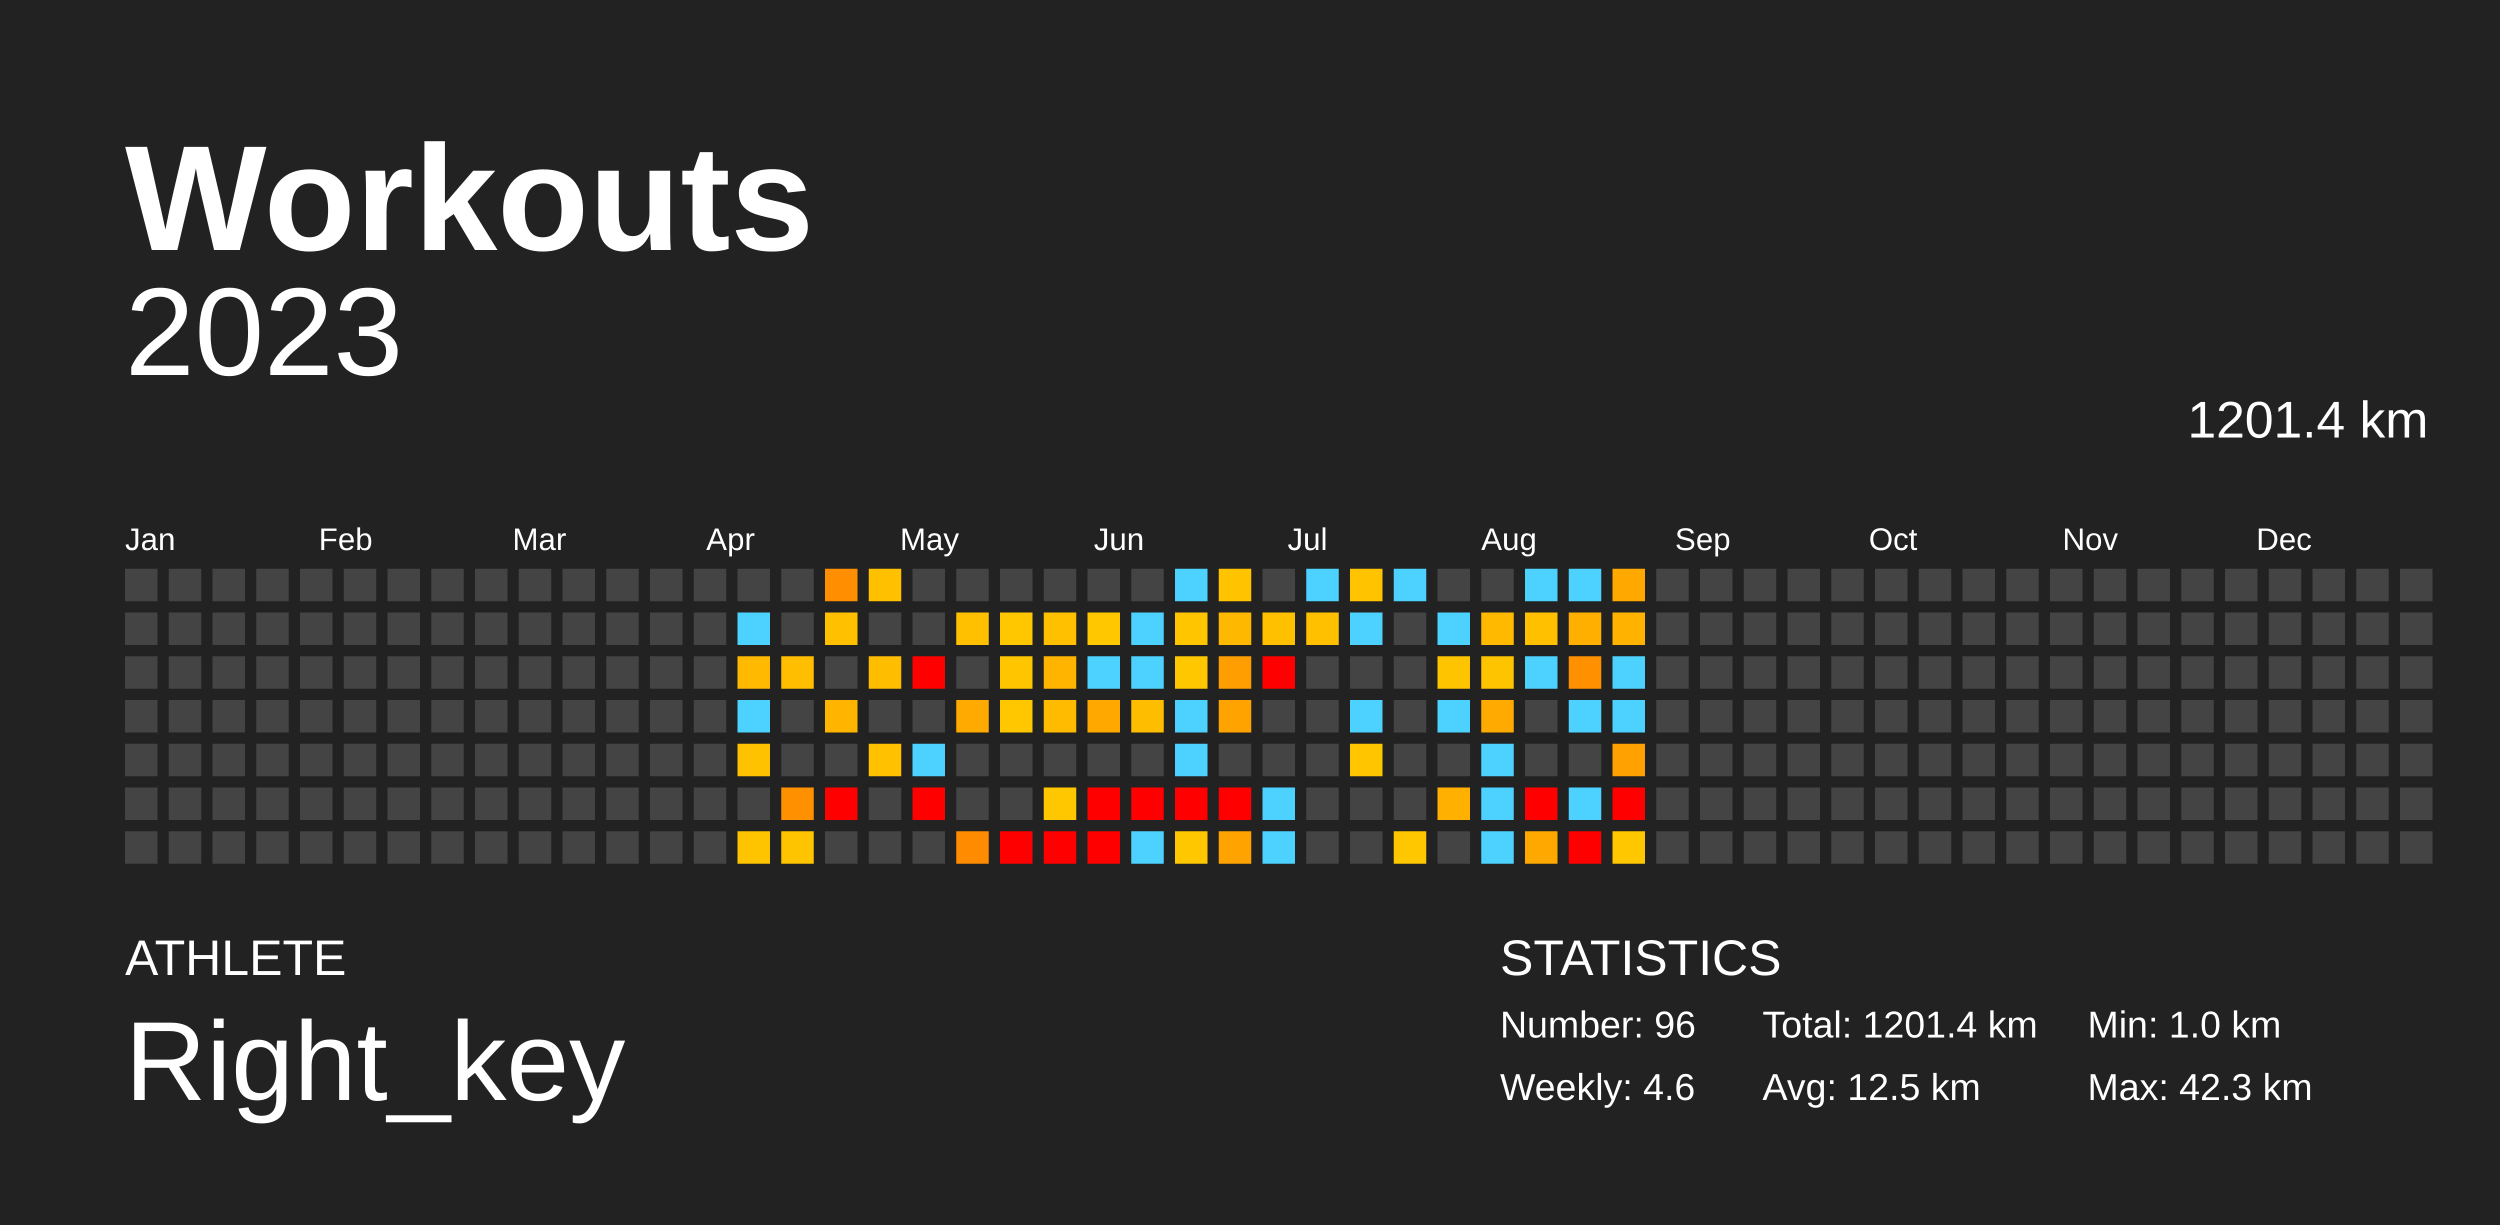
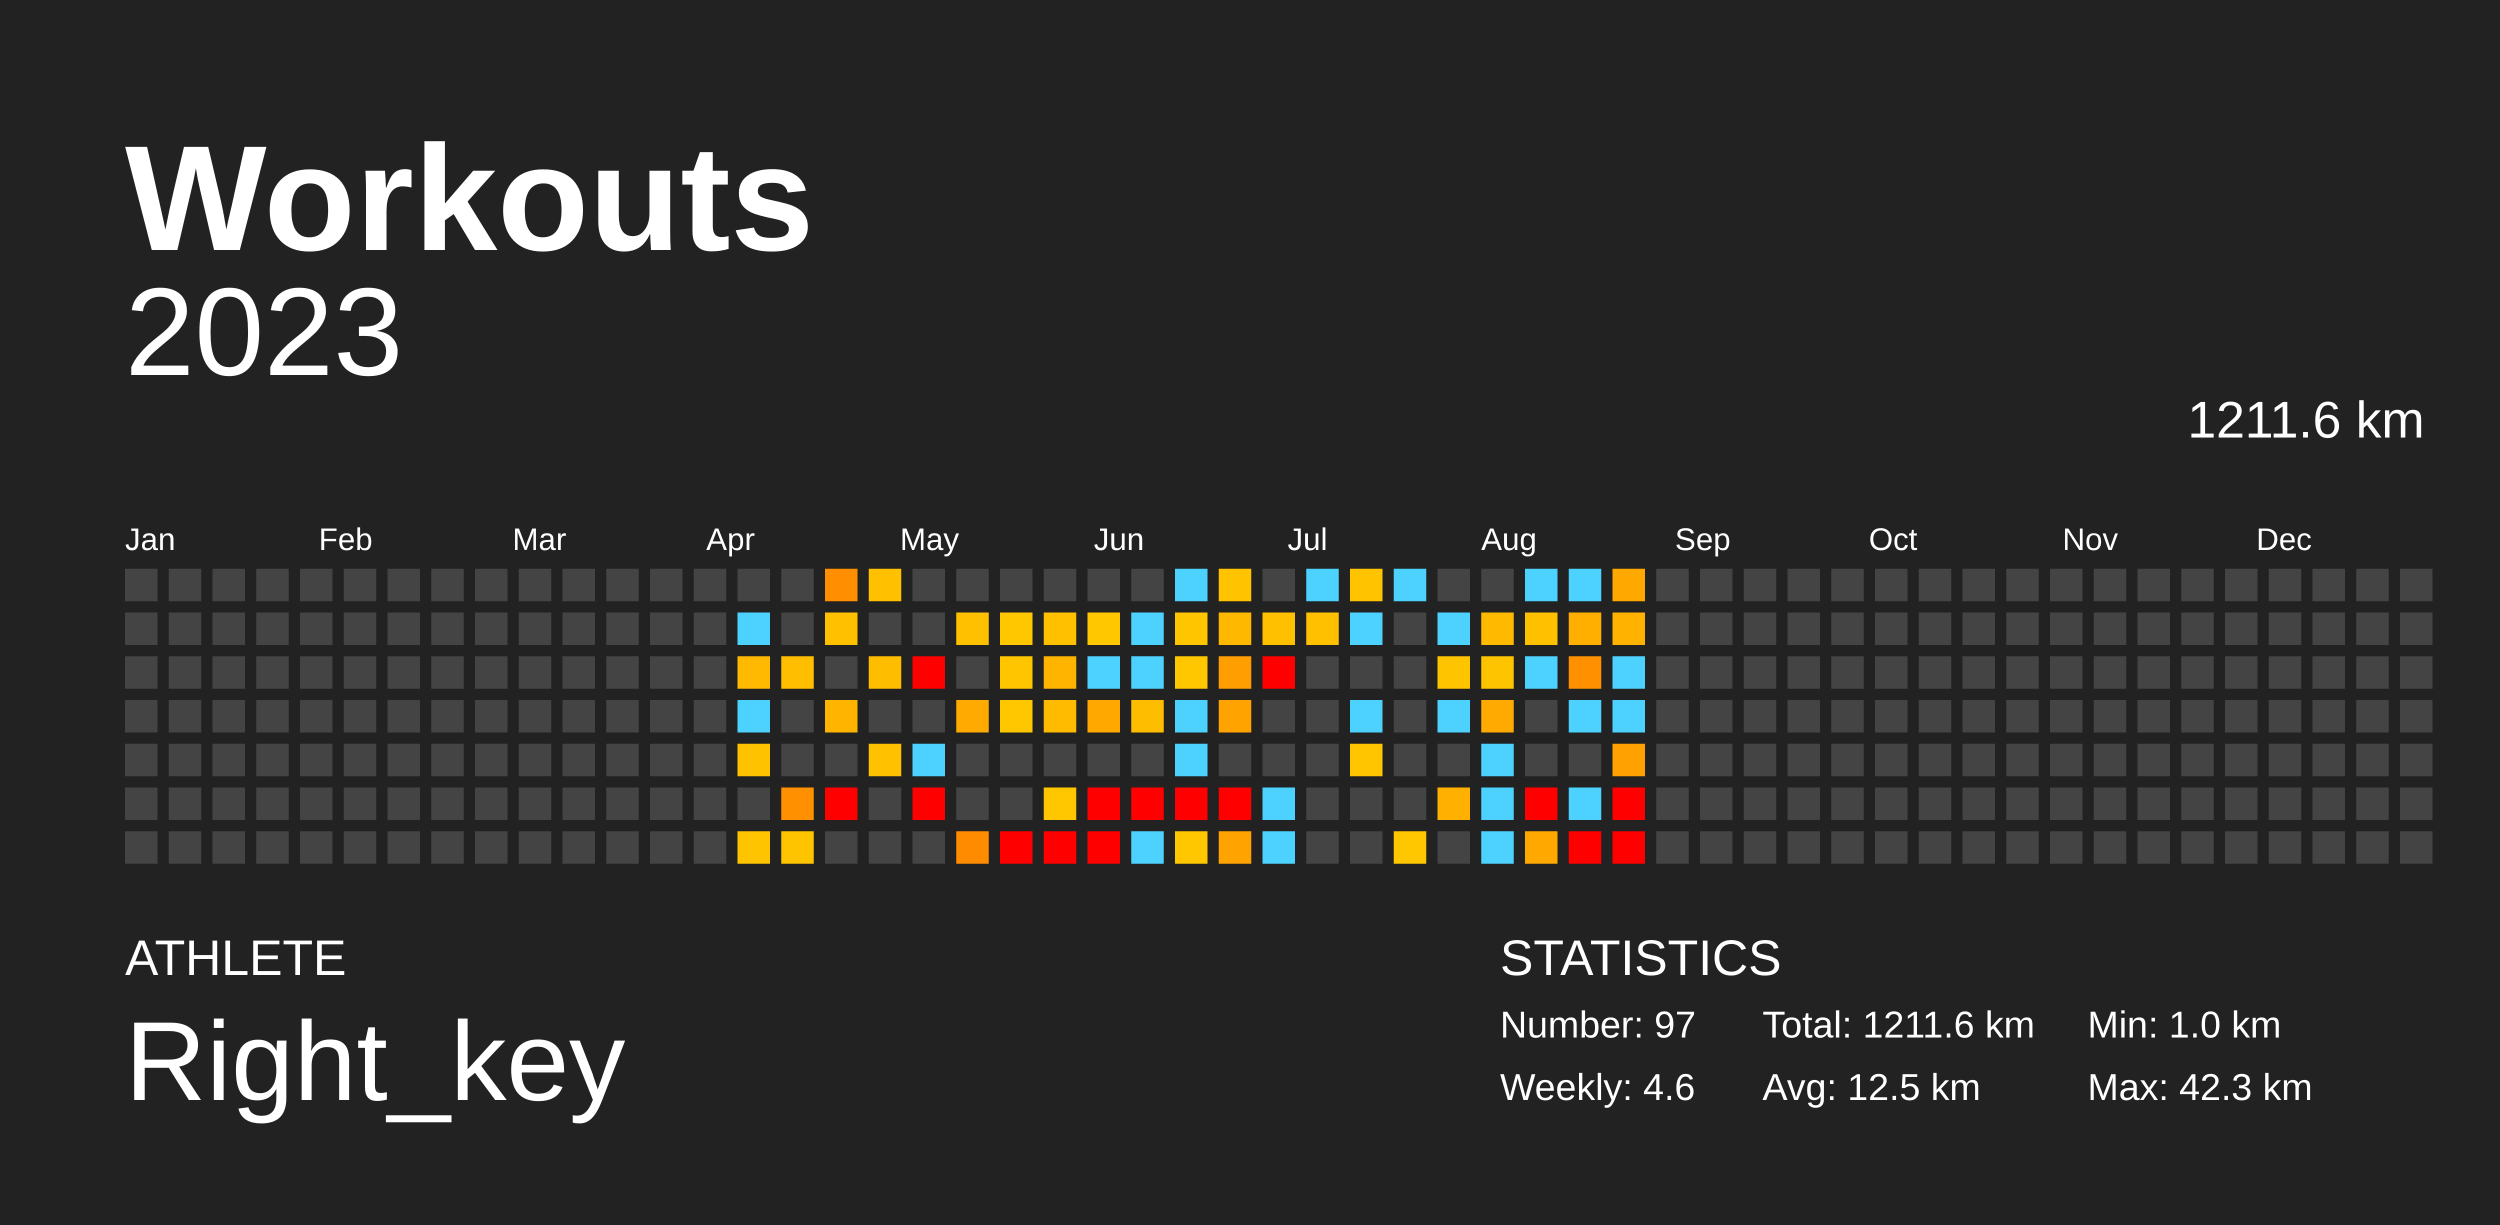
<svg xmlns="http://www.w3.org/2000/svg" baseProfile="full" height="98mm" version="1.1" viewBox="0,0,200,98" width="200mm">
  <defs />
  <rect fill="#222222" height="98" width="200" x="0" y="0" />
  <text fill="#FFFFFF" style="font-size:12px; font-family:Arial; font-weight:bold;" x="10" y="20">Workouts</text>
  <text fill="#FFFFFF" style="font-size:4px; font-family:Arial" x="10" y="78">ATHLETE</text>
  <text fill="#FFFFFF" style="font-size:9px; font-family:Arial" x="10" y="88">Right_key</text>
  <text fill="#FFFFFF" style="font-size:4px; font-family:Arial" x="120" y="78">STATISTICS</text>
-   <text fill="#FFFFFF" style="font-size:3px; font-family:Arial" x="120" y="83">Number: 96</text>
+   <text fill="#FFFFFF" style="font-size:3px; font-family:Arial" x="120" y="83">Number: 97</text>
  <text fill="#FFFFFF" style="font-size:3px; font-family:Arial" x="120" y="88">Weekly: 4.6</text>
-   <text fill="#FFFFFF" style="font-size:3px; font-family:Arial" x="141" y="83">Total: 1201.4 km</text>
+   <text fill="#FFFFFF" style="font-size:3px; font-family:Arial" x="141" y="83">Total: 1211.6 km</text>
  <text fill="#FFFFFF" style="font-size:3px; font-family:Arial" x="141" y="88">Avg: 12.5 km</text>
  <text fill="#FFFFFF" style="font-size:3px; font-family:Arial" x="167" y="83">Min: 1.0 km</text>
  <text fill="#FFFFFF" style="font-size:3px; font-family:Arial" x="167" y="88">Max: 42.3 km</text>
  <text alignment-baseline="hanging" fill="#FFFFFF" style="font-size:10.0px; font-family:Arial;" x="10" y="30">2023</text>
-   <text alignment-baseline="hanging" fill="#FFFFFF" style="font-size:4.125px; font-family:Arial;" x="175" y="35">1201.4 km</text>
+   <text alignment-baseline="hanging" fill="#FFFFFF" style="font-size:4.125px; font-family:Arial;" x="175" y="35">1211.6 km</text>
  <text fill="#FFFFFF" style="font-size:2.5px; font-family:Arial" x="10.0" y="44">Jan</text>
  <text fill="#FFFFFF" style="font-size:2.5px; font-family:Arial" x="25.5" y="44">Feb</text>
  <text fill="#FFFFFF" style="font-size:2.5px; font-family:Arial" x="41.0" y="44">Mar</text>
  <text fill="#FFFFFF" style="font-size:2.5px; font-family:Arial" x="56.5" y="44">Apr</text>
  <text fill="#FFFFFF" style="font-size:2.5px; font-family:Arial" x="72.0" y="44">May</text>
  <text fill="#FFFFFF" style="font-size:2.5px; font-family:Arial" x="87.5" y="44">Jun</text>
  <text fill="#FFFFFF" style="font-size:2.5px; font-family:Arial" x="103.0" y="44">Jul</text>
  <text fill="#FFFFFF" style="font-size:2.5px; font-family:Arial" x="118.5" y="44">Aug</text>
  <text fill="#FFFFFF" style="font-size:2.5px; font-family:Arial" x="134.0" y="44">Sep</text>
  <text fill="#FFFFFF" style="font-size:2.5px; font-family:Arial" x="149.5" y="44">Oct</text>
  <text fill="#FFFFFF" style="font-size:2.5px; font-family:Arial" x="165.0" y="44">Nov</text>
  <text fill="#FFFFFF" style="font-size:2.5px; font-family:Arial" x="180.5" y="44">Dec</text>
  <rect fill="#444444" height="2.6" width="2.6" x="10.0" y="45.5" />
  <rect fill="#444444" height="2.6" width="2.6" x="10.0" y="49.0" />
  <rect fill="#444444" height="2.6" width="2.6" x="10.0" y="52.5" />
  <rect fill="#444444" height="2.6" width="2.6" x="10.0" y="56.0" />
  <rect fill="#444444" height="2.6" width="2.6" x="10.0" y="59.5" />
  <rect fill="#444444" height="2.6" width="2.6" x="10.0" y="63.0" />
  <rect fill="#444444" height="2.6" width="2.6" x="10.0" y="66.5" />
  <rect fill="#444444" height="2.6" width="2.6" x="13.5" y="45.5" />
  <rect fill="#444444" height="2.6" width="2.6" x="13.5" y="49.0" />
  <rect fill="#444444" height="2.6" width="2.6" x="13.5" y="52.5" />
  <rect fill="#444444" height="2.6" width="2.6" x="13.5" y="56.0" />
  <rect fill="#444444" height="2.6" width="2.6" x="13.5" y="59.5" />
  <rect fill="#444444" height="2.6" width="2.6" x="13.5" y="63.0" />
  <rect fill="#444444" height="2.6" width="2.6" x="13.5" y="66.5" />
  <rect fill="#444444" height="2.6" width="2.6" x="17.0" y="45.5" />
  <rect fill="#444444" height="2.6" width="2.6" x="17.0" y="49.0" />
  <rect fill="#444444" height="2.6" width="2.6" x="17.0" y="52.5" />
  <rect fill="#444444" height="2.6" width="2.6" x="17.0" y="56.0" />
  <rect fill="#444444" height="2.6" width="2.6" x="17.0" y="59.5" />
  <rect fill="#444444" height="2.6" width="2.6" x="17.0" y="63.0" />
  <rect fill="#444444" height="2.6" width="2.6" x="17.0" y="66.5" />
  <rect fill="#444444" height="2.6" width="2.6" x="20.5" y="45.5" />
  <rect fill="#444444" height="2.6" width="2.6" x="20.5" y="49.0" />
  <rect fill="#444444" height="2.6" width="2.6" x="20.5" y="52.5" />
  <rect fill="#444444" height="2.6" width="2.6" x="20.5" y="56.0" />
  <rect fill="#444444" height="2.6" width="2.6" x="20.5" y="59.5" />
  <rect fill="#444444" height="2.6" width="2.6" x="20.5" y="63.0" />
  <rect fill="#444444" height="2.6" width="2.6" x="20.5" y="66.5" />
  <rect fill="#444444" height="2.6" width="2.6" x="24.0" y="45.5" />
  <rect fill="#444444" height="2.6" width="2.6" x="24.0" y="49.0" />
  <rect fill="#444444" height="2.6" width="2.6" x="24.0" y="52.5" />
  <rect fill="#444444" height="2.6" width="2.6" x="24.0" y="56.0" />
  <rect fill="#444444" height="2.6" width="2.6" x="24.0" y="59.5" />
  <rect fill="#444444" height="2.6" width="2.6" x="24.0" y="63.0" />
  <rect fill="#444444" height="2.6" width="2.6" x="24.0" y="66.5" />
  <rect fill="#444444" height="2.6" width="2.6" x="27.5" y="45.5" />
  <rect fill="#444444" height="2.6" width="2.6" x="27.5" y="49.0" />
  <rect fill="#444444" height="2.6" width="2.6" x="27.5" y="52.5" />
  <rect fill="#444444" height="2.6" width="2.6" x="27.5" y="56.0" />
  <rect fill="#444444" height="2.6" width="2.6" x="27.5" y="59.5" />
  <rect fill="#444444" height="2.6" width="2.6" x="27.5" y="63.0" />
  <rect fill="#444444" height="2.6" width="2.6" x="27.5" y="66.5" />
  <rect fill="#444444" height="2.6" width="2.6" x="31.0" y="45.5" />
  <rect fill="#444444" height="2.6" width="2.6" x="31.0" y="49.0" />
  <rect fill="#444444" height="2.6" width="2.6" x="31.0" y="52.5" />
  <rect fill="#444444" height="2.6" width="2.6" x="31.0" y="56.0" />
  <rect fill="#444444" height="2.6" width="2.6" x="31.0" y="59.5" />
  <rect fill="#444444" height="2.6" width="2.6" x="31.0" y="63.0" />
  <rect fill="#444444" height="2.6" width="2.6" x="31.0" y="66.5" />
  <rect fill="#444444" height="2.6" width="2.6" x="34.5" y="45.5" />
  <rect fill="#444444" height="2.6" width="2.6" x="34.5" y="49.0" />
  <rect fill="#444444" height="2.6" width="2.6" x="34.5" y="52.5" />
  <rect fill="#444444" height="2.6" width="2.6" x="34.5" y="56.0" />
  <rect fill="#444444" height="2.6" width="2.6" x="34.5" y="59.5" />
  <rect fill="#444444" height="2.6" width="2.6" x="34.5" y="63.0" />
  <rect fill="#444444" height="2.6" width="2.6" x="34.5" y="66.5" />
  <rect fill="#444444" height="2.6" width="2.6" x="38.0" y="45.5" />
  <rect fill="#444444" height="2.6" width="2.6" x="38.0" y="49.0" />
  <rect fill="#444444" height="2.6" width="2.6" x="38.0" y="52.5" />
  <rect fill="#444444" height="2.6" width="2.6" x="38.0" y="56.0" />
  <rect fill="#444444" height="2.6" width="2.6" x="38.0" y="59.5" />
  <rect fill="#444444" height="2.6" width="2.6" x="38.0" y="63.0" />
  <rect fill="#444444" height="2.6" width="2.6" x="38.0" y="66.5" />
  <rect fill="#444444" height="2.6" width="2.6" x="41.5" y="45.5" />
  <rect fill="#444444" height="2.6" width="2.6" x="41.5" y="49.0" />
  <rect fill="#444444" height="2.6" width="2.6" x="41.5" y="52.5" />
  <rect fill="#444444" height="2.6" width="2.6" x="41.5" y="56.0" />
  <rect fill="#444444" height="2.6" width="2.6" x="41.5" y="59.5" />
  <rect fill="#444444" height="2.6" width="2.6" x="41.5" y="63.0" />
  <rect fill="#444444" height="2.6" width="2.6" x="41.5" y="66.5" />
  <rect fill="#444444" height="2.6" width="2.6" x="45.0" y="45.5" />
  <rect fill="#444444" height="2.6" width="2.6" x="45.0" y="49.0" />
  <rect fill="#444444" height="2.6" width="2.6" x="45.0" y="52.5" />
  <rect fill="#444444" height="2.6" width="2.6" x="45.0" y="56.0" />
  <rect fill="#444444" height="2.6" width="2.6" x="45.0" y="59.5" />
  <rect fill="#444444" height="2.6" width="2.6" x="45.0" y="63.0" />
  <rect fill="#444444" height="2.6" width="2.6" x="45.0" y="66.5" />
  <rect fill="#444444" height="2.6" width="2.6" x="48.5" y="45.5" />
  <rect fill="#444444" height="2.6" width="2.6" x="48.5" y="49.0" />
  <rect fill="#444444" height="2.6" width="2.6" x="48.5" y="52.5" />
  <rect fill="#444444" height="2.6" width="2.6" x="48.5" y="56.0" />
  <rect fill="#444444" height="2.6" width="2.6" x="48.5" y="59.5" />
  <rect fill="#444444" height="2.6" width="2.6" x="48.5" y="63.0" />
  <rect fill="#444444" height="2.6" width="2.6" x="48.5" y="66.5" />
  <rect fill="#444444" height="2.6" width="2.6" x="52.0" y="45.5" />
  <rect fill="#444444" height="2.6" width="2.6" x="52.0" y="49.0" />
  <rect fill="#444444" height="2.6" width="2.6" x="52.0" y="52.5" />
  <rect fill="#444444" height="2.6" width="2.6" x="52.0" y="56.0" />
  <rect fill="#444444" height="2.6" width="2.6" x="52.0" y="59.5" />
  <rect fill="#444444" height="2.6" width="2.6" x="52.0" y="63.0" />
  <rect fill="#444444" height="2.6" width="2.6" x="52.0" y="66.5" />
  <rect fill="#444444" height="2.6" width="2.6" x="55.5" y="45.5" />
  <rect fill="#444444" height="2.6" width="2.6" x="55.5" y="49.0" />
  <rect fill="#444444" height="2.6" width="2.6" x="55.5" y="52.5" />
  <rect fill="#444444" height="2.6" width="2.6" x="55.5" y="56.0" />
  <rect fill="#444444" height="2.6" width="2.6" x="55.5" y="59.5" />
  <rect fill="#444444" height="2.6" width="2.6" x="55.5" y="63.0" />
  <rect fill="#444444" height="2.6" width="2.6" x="55.5" y="66.5" />
  <rect fill="#444444" height="2.6" width="2.6" x="59.0" y="45.5" />
  <rect fill="#4dd2ff" height="2.6" width="2.6" x="59.0" y="49.0" />
  <rect fill="#ffb900" height="2.6" width="2.6" x="59.0" y="52.5" />
  <rect fill="#4dd2ff" height="2.6" width="2.6" x="59.0" y="56.0" />
  <rect fill="#ffc200" height="2.6" width="2.6" x="59.0" y="59.5" />
  <rect fill="#444444" height="2.6" width="2.6" x="59.0" y="63.0" />
  <rect fill="#ffc400" height="2.6" width="2.6" x="59.0" y="66.5" />
  <rect fill="#444444" height="2.6" width="2.6" x="62.5" y="45.5" />
  <rect fill="#444444" height="2.6" width="2.6" x="62.5" y="49.0" />
  <rect fill="#ffbf00" height="2.6" width="2.6" x="62.5" y="52.5" />
  <rect fill="#444444" height="2.6" width="2.6" x="62.5" y="56.0" />
  <rect fill="#444444" height="2.6" width="2.6" x="62.5" y="59.5" />
  <rect fill="#ff9100" height="2.6" width="2.6" x="62.5" y="63.0" />
  <rect fill="#ffc400" height="2.6" width="2.6" x="62.5" y="66.5" />
  <rect fill="#ff8f00" height="2.6" width="2.6" x="66.0" y="45.5" />
  <rect fill="#ffc000" height="2.6" width="2.6" x="66.0" y="49.0" />
  <rect fill="#444444" height="2.6" width="2.6" x="66.0" y="52.5" />
  <rect fill="#ffb500" height="2.6" width="2.6" x="66.0" y="56.0" />
  <rect fill="#444444" height="2.6" width="2.6" x="66.0" y="59.5" />
  <rect fill="red" height="2.6" width="2.6" x="66.0" y="63.0" />
  <rect fill="#444444" height="2.6" width="2.6" x="66.0" y="66.5" />
  <rect fill="#ffc000" height="2.6" width="2.6" x="69.5" y="45.5" />
  <rect fill="#444444" height="2.6" width="2.6" x="69.5" y="49.0" />
  <rect fill="#ffbd00" height="2.6" width="2.6" x="69.5" y="52.5" />
  <rect fill="#444444" height="2.6" width="2.6" x="69.5" y="56.0" />
  <rect fill="#ffc100" height="2.6" width="2.6" x="69.5" y="59.5" />
  <rect fill="#444444" height="2.6" width="2.6" x="69.5" y="63.0" />
  <rect fill="#444444" height="2.6" width="2.6" x="69.5" y="66.5" />
  <rect fill="#444444" height="2.6" width="2.6" x="73.0" y="45.5" />
  <rect fill="#444444" height="2.6" width="2.6" x="73.0" y="49.0" />
  <rect fill="red" height="2.6" width="2.6" x="73.0" y="52.5" />
  <rect fill="#444444" height="2.6" width="2.6" x="73.0" y="56.0" />
  <rect fill="#4dd2ff" height="2.6" width="2.6" x="73.0" y="59.5" />
  <rect fill="red" height="2.6" width="2.6" x="73.0" y="63.0" />
  <rect fill="#444444" height="2.6" width="2.6" x="73.0" y="66.5" />
  <rect fill="#444444" height="2.6" width="2.6" x="76.5" y="45.5" />
  <rect fill="#ffc000" height="2.6" width="2.6" x="76.5" y="49.0" />
  <rect fill="#444444" height="2.6" width="2.6" x="76.5" y="52.5" />
  <rect fill="#ffaa00" height="2.6" width="2.6" x="76.5" y="56.0" />
  <rect fill="#444444" height="2.6" width="2.6" x="76.5" y="59.5" />
  <rect fill="#444444" height="2.6" width="2.6" x="76.5" y="63.0" />
  <rect fill="#ff8c00" height="2.6" width="2.6" x="76.5" y="66.5" />
  <rect fill="#444444" height="2.6" width="2.6" x="80.0" y="45.5" />
  <rect fill="#ffc700" height="2.6" width="2.6" x="80.0" y="49.0" />
  <rect fill="#ffc600" height="2.6" width="2.6" x="80.0" y="52.5" />
  <rect fill="#ffc700" height="2.6" width="2.6" x="80.0" y="56.0" />
  <rect fill="#444444" height="2.6" width="2.6" x="80.0" y="59.5" />
  <rect fill="#444444" height="2.6" width="2.6" x="80.0" y="63.0" />
  <rect fill="red" height="2.6" width="2.6" x="80.0" y="66.5" />
  <rect fill="#444444" height="2.6" width="2.6" x="83.5" y="45.5" />
  <rect fill="#ffc000" height="2.6" width="2.6" x="83.5" y="49.0" />
  <rect fill="#ffb400" height="2.6" width="2.6" x="83.5" y="52.5" />
  <rect fill="#ffbb00" height="2.6" width="2.6" x="83.5" y="56.0" />
  <rect fill="#444444" height="2.6" width="2.6" x="83.5" y="59.5" />
  <rect fill="#ffc700" height="2.6" width="2.6" x="83.5" y="63.0" />
  <rect fill="red" height="2.6" width="2.6" x="83.5" y="66.5" />
  <rect fill="#444444" height="2.6" width="2.6" x="87.0" y="45.5" />
  <rect fill="#ffc700" height="2.6" width="2.6" x="87.0" y="49.0" />
  <rect fill="#4dd2ff" height="2.6" width="2.6" x="87.0" y="52.5" />
  <rect fill="#ffa900" height="2.6" width="2.6" x="87.0" y="56.0" />
  <rect fill="#444444" height="2.6" width="2.6" x="87.0" y="59.5" />
  <rect fill="red" height="2.6" width="2.6" x="87.0" y="63.0" />
  <rect fill="red" height="2.6" width="2.6" x="87.0" y="66.5" />
  <rect fill="#444444" height="2.6" width="2.6" x="90.5" y="45.5" />
  <rect fill="#4dd2ff" height="2.6" width="2.6" x="90.5" y="49.0" />
  <rect fill="#4dd2ff" height="2.6" width="2.6" x="90.5" y="52.5" />
  <rect fill="#ffbd00" height="2.6" width="2.6" x="90.5" y="56.0" />
  <rect fill="#444444" height="2.6" width="2.6" x="90.5" y="59.5" />
  <rect fill="red" height="2.6" width="2.6" x="90.5" y="63.0" />
  <rect fill="#4dd2ff" height="2.6" width="2.6" x="90.5" y="66.5" />
  <rect fill="#4dd2ff" height="2.6" width="2.6" x="94.0" y="45.5" />
  <rect fill="#ffc600" height="2.6" width="2.6" x="94.0" y="49.0" />
  <rect fill="#ffc700" height="2.6" width="2.6" x="94.0" y="52.5" />
  <rect fill="#4dd2ff" height="2.6" width="2.6" x="94.0" y="56.0" />
  <rect fill="#4dd2ff" height="2.6" width="2.6" x="94.0" y="59.5" />
  <rect fill="red" height="2.6" width="2.6" x="94.0" y="63.0" />
  <rect fill="#ffc700" height="2.6" width="2.6" x="94.0" y="66.5" />
  <rect fill="#ffc300" height="2.6" width="2.6" x="97.5" y="45.5" />
  <rect fill="#ffb800" height="2.6" width="2.6" x="97.5" y="49.0" />
  <rect fill="#ff9e00" height="2.6" width="2.6" x="97.5" y="52.5" />
  <rect fill="#ffa300" height="2.6" width="2.6" x="97.5" y="56.0" />
  <rect fill="#444444" height="2.6" width="2.6" x="97.5" y="59.5" />
  <rect fill="red" height="2.6" width="2.6" x="97.5" y="63.0" />
  <rect fill="#ffa300" height="2.6" width="2.6" x="97.5" y="66.5" />
  <rect fill="#444444" height="2.6" width="2.6" x="101.0" y="45.5" />
  <rect fill="#ffc000" height="2.6" width="2.6" x="101.0" y="49.0" />
  <rect fill="red" height="2.6" width="2.6" x="101.0" y="52.5" />
  <rect fill="#444444" height="2.6" width="2.6" x="101.0" y="56.0" />
  <rect fill="#444444" height="2.6" width="2.6" x="101.0" y="59.5" />
  <rect fill="#4dd2ff" height="2.6" width="2.6" x="101.0" y="63.0" />
  <rect fill="#4dd2ff" height="2.6" width="2.6" x="101.0" y="66.5" />
  <rect fill="#4dd2ff" height="2.6" width="2.6" x="104.5" y="45.5" />
  <rect fill="#ffc000" height="2.6" width="2.6" x="104.5" y="49.0" />
  <rect fill="#444444" height="2.6" width="2.6" x="104.5" y="52.5" />
  <rect fill="#444444" height="2.6" width="2.6" x="104.5" y="56.0" />
  <rect fill="#444444" height="2.6" width="2.6" x="104.5" y="59.5" />
  <rect fill="#444444" height="2.6" width="2.6" x="104.5" y="63.0" />
  <rect fill="#444444" height="2.6" width="2.6" x="104.5" y="66.5" />
  <rect fill="#ffc300" height="2.6" width="2.6" x="108.0" y="45.5" />
  <rect fill="#4dd2ff" height="2.6" width="2.6" x="108.0" y="49.0" />
  <rect fill="#444444" height="2.6" width="2.6" x="108.0" y="52.5" />
  <rect fill="#4dd2ff" height="2.6" width="2.6" x="108.0" y="56.0" />
  <rect fill="#ffc600" height="2.6" width="2.6" x="108.0" y="59.5" />
  <rect fill="#444444" height="2.6" width="2.6" x="108.0" y="63.0" />
  <rect fill="#444444" height="2.6" width="2.6" x="108.0" y="66.5" />
  <rect fill="#4dd2ff" height="2.6" width="2.6" x="111.5" y="45.5" />
  <rect fill="#444444" height="2.6" width="2.6" x="111.5" y="49.0" />
  <rect fill="#444444" height="2.6" width="2.6" x="111.5" y="52.5" />
  <rect fill="#444444" height="2.6" width="2.6" x="111.5" y="56.0" />
  <rect fill="#444444" height="2.6" width="2.6" x="111.5" y="59.5" />
  <rect fill="#444444" height="2.6" width="2.6" x="111.5" y="63.0" />
  <rect fill="#ffc700" height="2.6" width="2.6" x="111.5" y="66.5" />
  <rect fill="#444444" height="2.6" width="2.6" x="115.0" y="45.5" />
  <rect fill="#4dd2ff" height="2.6" width="2.6" x="115.0" y="49.0" />
  <rect fill="#ffc400" height="2.6" width="2.6" x="115.0" y="52.5" />
  <rect fill="#4dd2ff" height="2.6" width="2.6" x="115.0" y="56.0" />
  <rect fill="#444444" height="2.6" width="2.6" x="115.0" y="59.5" />
  <rect fill="#ffb000" height="2.6" width="2.6" x="115.0" y="63.0" />
  <rect fill="#444444" height="2.6" width="2.6" x="115.0" y="66.5" />
  <rect fill="#444444" height="2.6" width="2.6" x="118.5" y="45.5" />
  <rect fill="#ffba00" height="2.6" width="2.6" x="118.5" y="49.0" />
  <rect fill="#ffc400" height="2.6" width="2.6" x="118.5" y="52.5" />
  <rect fill="#ffaa00" height="2.6" width="2.6" x="118.5" y="56.0" />
  <rect fill="#4dd2ff" height="2.6" width="2.6" x="118.5" y="59.5" />
  <rect fill="#4dd2ff" height="2.6" width="2.6" x="118.5" y="63.0" />
  <rect fill="#4dd2ff" height="2.6" width="2.6" x="118.5" y="66.5" />
  <rect fill="#4dd2ff" height="2.6" width="2.6" x="122.0" y="45.5" />
  <rect fill="#ffc000" height="2.6" width="2.6" x="122.0" y="49.0" />
  <rect fill="#4dd2ff" height="2.6" width="2.6" x="122.0" y="52.5" />
  <rect fill="#444444" height="2.6" width="2.6" x="122.0" y="56.0" />
  <rect fill="#444444" height="2.6" width="2.6" x="122.0" y="59.5" />
  <rect fill="red" height="2.6" width="2.6" x="122.0" y="63.0" />
  <rect fill="#ffa900" height="2.6" width="2.6" x="122.0" y="66.5" />
  <rect fill="#4dd2ff" height="2.6" width="2.6" x="125.5" y="45.5" />
  <rect fill="#ffaf00" height="2.6" width="2.6" x="125.5" y="49.0" />
  <rect fill="#ff9100" height="2.6" width="2.6" x="125.5" y="52.5" />
  <rect fill="#4dd2ff" height="2.6" width="2.6" x="125.5" y="56.0" />
  <rect fill="#444444" height="2.6" width="2.6" x="125.5" y="59.5" />
  <rect fill="#4dd2ff" height="2.6" width="2.6" x="125.5" y="63.0" />
  <rect fill="red" height="2.6" width="2.6" x="125.5" y="66.5" />
  <rect fill="#ffa900" height="2.6" width="2.6" x="129.0" y="45.5" />
  <rect fill="#ffb300" height="2.6" width="2.6" x="129.0" y="49.0" />
  <rect fill="#4dd2ff" height="2.6" width="2.6" x="129.0" y="52.5" />
  <rect fill="#4dd2ff" height="2.6" width="2.6" x="129.0" y="56.0" />
  <rect fill="#ffa100" height="2.6" width="2.6" x="129.0" y="59.5" />
  <rect fill="red" height="2.6" width="2.6" x="129.0" y="63.0" />
-   <rect fill="#ffc700" height="2.6" width="2.6" x="129.0" y="66.5" />
+   <rect fill="red" height="2.6" width="2.6" x="129.0" y="66.5" />
  <rect fill="#444444" height="2.6" width="2.6" x="132.5" y="45.5" />
  <rect fill="#444444" height="2.6" width="2.6" x="132.5" y="49.0" />
  <rect fill="#444444" height="2.6" width="2.6" x="132.5" y="52.5" />
  <rect fill="#444444" height="2.6" width="2.6" x="132.5" y="56.0" />
  <rect fill="#444444" height="2.6" width="2.6" x="132.5" y="59.5" />
  <rect fill="#444444" height="2.6" width="2.6" x="132.5" y="63.0" />
  <rect fill="#444444" height="2.6" width="2.6" x="132.5" y="66.5" />
  <rect fill="#444444" height="2.6" width="2.6" x="136.0" y="45.5" />
  <rect fill="#444444" height="2.6" width="2.6" x="136.0" y="49.0" />
  <rect fill="#444444" height="2.6" width="2.6" x="136.0" y="52.5" />
  <rect fill="#444444" height="2.6" width="2.6" x="136.0" y="56.0" />
  <rect fill="#444444" height="2.6" width="2.6" x="136.0" y="59.5" />
  <rect fill="#444444" height="2.6" width="2.6" x="136.0" y="63.0" />
  <rect fill="#444444" height="2.6" width="2.6" x="136.0" y="66.5" />
  <rect fill="#444444" height="2.6" width="2.6" x="139.5" y="45.5" />
  <rect fill="#444444" height="2.6" width="2.6" x="139.5" y="49.0" />
  <rect fill="#444444" height="2.6" width="2.6" x="139.5" y="52.5" />
  <rect fill="#444444" height="2.6" width="2.6" x="139.5" y="56.0" />
  <rect fill="#444444" height="2.6" width="2.6" x="139.5" y="59.5" />
  <rect fill="#444444" height="2.6" width="2.6" x="139.5" y="63.0" />
  <rect fill="#444444" height="2.6" width="2.6" x="139.5" y="66.5" />
  <rect fill="#444444" height="2.6" width="2.6" x="143.0" y="45.5" />
  <rect fill="#444444" height="2.6" width="2.6" x="143.0" y="49.0" />
  <rect fill="#444444" height="2.6" width="2.6" x="143.0" y="52.5" />
  <rect fill="#444444" height="2.6" width="2.6" x="143.0" y="56.0" />
  <rect fill="#444444" height="2.6" width="2.6" x="143.0" y="59.5" />
  <rect fill="#444444" height="2.6" width="2.6" x="143.0" y="63.0" />
  <rect fill="#444444" height="2.6" width="2.6" x="143.0" y="66.5" />
  <rect fill="#444444" height="2.6" width="2.6" x="146.5" y="45.5" />
  <rect fill="#444444" height="2.6" width="2.6" x="146.5" y="49.0" />
  <rect fill="#444444" height="2.6" width="2.6" x="146.5" y="52.5" />
  <rect fill="#444444" height="2.6" width="2.6" x="146.5" y="56.0" />
  <rect fill="#444444" height="2.6" width="2.6" x="146.5" y="59.5" />
  <rect fill="#444444" height="2.6" width="2.6" x="146.5" y="63.0" />
  <rect fill="#444444" height="2.6" width="2.6" x="146.5" y="66.5" />
  <rect fill="#444444" height="2.6" width="2.6" x="150.0" y="45.5" />
  <rect fill="#444444" height="2.6" width="2.6" x="150.0" y="49.0" />
  <rect fill="#444444" height="2.6" width="2.6" x="150.0" y="52.5" />
  <rect fill="#444444" height="2.6" width="2.6" x="150.0" y="56.0" />
  <rect fill="#444444" height="2.6" width="2.6" x="150.0" y="59.5" />
  <rect fill="#444444" height="2.6" width="2.6" x="150.0" y="63.0" />
  <rect fill="#444444" height="2.6" width="2.6" x="150.0" y="66.5" />
  <rect fill="#444444" height="2.6" width="2.6" x="153.5" y="45.5" />
  <rect fill="#444444" height="2.6" width="2.6" x="153.5" y="49.0" />
  <rect fill="#444444" height="2.6" width="2.6" x="153.5" y="52.5" />
  <rect fill="#444444" height="2.6" width="2.6" x="153.5" y="56.0" />
  <rect fill="#444444" height="2.6" width="2.6" x="153.5" y="59.5" />
  <rect fill="#444444" height="2.6" width="2.6" x="153.5" y="63.0" />
  <rect fill="#444444" height="2.6" width="2.6" x="153.5" y="66.5" />
  <rect fill="#444444" height="2.6" width="2.6" x="157.0" y="45.5" />
  <rect fill="#444444" height="2.6" width="2.6" x="157.0" y="49.0" />
  <rect fill="#444444" height="2.6" width="2.6" x="157.0" y="52.5" />
  <rect fill="#444444" height="2.6" width="2.6" x="157.0" y="56.0" />
  <rect fill="#444444" height="2.6" width="2.6" x="157.0" y="59.5" />
  <rect fill="#444444" height="2.6" width="2.6" x="157.0" y="63.0" />
  <rect fill="#444444" height="2.6" width="2.6" x="157.0" y="66.5" />
  <rect fill="#444444" height="2.6" width="2.6" x="160.5" y="45.5" />
  <rect fill="#444444" height="2.6" width="2.6" x="160.5" y="49.0" />
  <rect fill="#444444" height="2.6" width="2.6" x="160.5" y="52.5" />
  <rect fill="#444444" height="2.6" width="2.6" x="160.5" y="56.0" />
  <rect fill="#444444" height="2.6" width="2.6" x="160.5" y="59.5" />
  <rect fill="#444444" height="2.6" width="2.6" x="160.5" y="63.0" />
  <rect fill="#444444" height="2.6" width="2.6" x="160.5" y="66.5" />
  <rect fill="#444444" height="2.6" width="2.6" x="164.0" y="45.5" />
  <rect fill="#444444" height="2.6" width="2.6" x="164.0" y="49.0" />
  <rect fill="#444444" height="2.6" width="2.6" x="164.0" y="52.5" />
  <rect fill="#444444" height="2.6" width="2.6" x="164.0" y="56.0" />
  <rect fill="#444444" height="2.6" width="2.6" x="164.0" y="59.5" />
  <rect fill="#444444" height="2.6" width="2.6" x="164.0" y="63.0" />
  <rect fill="#444444" height="2.6" width="2.6" x="164.0" y="66.5" />
  <rect fill="#444444" height="2.6" width="2.6" x="167.5" y="45.5" />
  <rect fill="#444444" height="2.6" width="2.6" x="167.5" y="49.0" />
  <rect fill="#444444" height="2.6" width="2.6" x="167.5" y="52.5" />
  <rect fill="#444444" height="2.6" width="2.6" x="167.5" y="56.0" />
  <rect fill="#444444" height="2.6" width="2.6" x="167.5" y="59.5" />
  <rect fill="#444444" height="2.6" width="2.6" x="167.5" y="63.0" />
  <rect fill="#444444" height="2.6" width="2.6" x="167.5" y="66.5" />
  <rect fill="#444444" height="2.6" width="2.6" x="171.0" y="45.5" />
  <rect fill="#444444" height="2.6" width="2.6" x="171.0" y="49.0" />
  <rect fill="#444444" height="2.6" width="2.6" x="171.0" y="52.5" />
  <rect fill="#444444" height="2.6" width="2.6" x="171.0" y="56.0" />
  <rect fill="#444444" height="2.6" width="2.6" x="171.0" y="59.5" />
  <rect fill="#444444" height="2.6" width="2.6" x="171.0" y="63.0" />
  <rect fill="#444444" height="2.6" width="2.6" x="171.0" y="66.5" />
  <rect fill="#444444" height="2.6" width="2.6" x="174.5" y="45.5" />
  <rect fill="#444444" height="2.6" width="2.6" x="174.5" y="49.0" />
  <rect fill="#444444" height="2.6" width="2.6" x="174.5" y="52.5" />
  <rect fill="#444444" height="2.6" width="2.6" x="174.5" y="56.0" />
  <rect fill="#444444" height="2.6" width="2.6" x="174.5" y="59.5" />
  <rect fill="#444444" height="2.6" width="2.6" x="174.5" y="63.0" />
  <rect fill="#444444" height="2.6" width="2.6" x="174.5" y="66.5" />
  <rect fill="#444444" height="2.6" width="2.6" x="178.0" y="45.5" />
  <rect fill="#444444" height="2.6" width="2.6" x="178.0" y="49.0" />
  <rect fill="#444444" height="2.6" width="2.6" x="178.0" y="52.5" />
  <rect fill="#444444" height="2.6" width="2.6" x="178.0" y="56.0" />
  <rect fill="#444444" height="2.6" width="2.6" x="178.0" y="59.5" />
  <rect fill="#444444" height="2.6" width="2.6" x="178.0" y="63.0" />
  <rect fill="#444444" height="2.6" width="2.6" x="178.0" y="66.5" />
  <rect fill="#444444" height="2.6" width="2.6" x="181.5" y="45.5" />
  <rect fill="#444444" height="2.6" width="2.6" x="181.5" y="49.0" />
  <rect fill="#444444" height="2.6" width="2.6" x="181.5" y="52.5" />
  <rect fill="#444444" height="2.6" width="2.6" x="181.5" y="56.0" />
  <rect fill="#444444" height="2.6" width="2.6" x="181.5" y="59.5" />
  <rect fill="#444444" height="2.6" width="2.6" x="181.5" y="63.0" />
  <rect fill="#444444" height="2.6" width="2.6" x="181.5" y="66.5" />
  <rect fill="#444444" height="2.6" width="2.6" x="185.0" y="45.5" />
  <rect fill="#444444" height="2.6" width="2.6" x="185.0" y="49.0" />
  <rect fill="#444444" height="2.6" width="2.6" x="185.0" y="52.5" />
  <rect fill="#444444" height="2.6" width="2.6" x="185.0" y="56.0" />
  <rect fill="#444444" height="2.6" width="2.6" x="185.0" y="59.5" />
  <rect fill="#444444" height="2.6" width="2.6" x="185.0" y="63.0" />
  <rect fill="#444444" height="2.6" width="2.6" x="185.0" y="66.5" />
  <rect fill="#444444" height="2.6" width="2.6" x="188.5" y="45.5" />
  <rect fill="#444444" height="2.6" width="2.6" x="188.5" y="49.0" />
  <rect fill="#444444" height="2.6" width="2.6" x="188.5" y="52.5" />
  <rect fill="#444444" height="2.6" width="2.6" x="188.5" y="56.0" />
  <rect fill="#444444" height="2.6" width="2.6" x="188.5" y="59.5" />
  <rect fill="#444444" height="2.6" width="2.6" x="188.5" y="63.0" />
  <rect fill="#444444" height="2.6" width="2.6" x="188.5" y="66.5" />
  <rect fill="#444444" height="2.6" width="2.6" x="192.0" y="45.5" />
  <rect fill="#444444" height="2.6" width="2.6" x="192.0" y="49.0" />
  <rect fill="#444444" height="2.6" width="2.6" x="192.0" y="52.5" />
  <rect fill="#444444" height="2.6" width="2.6" x="192.0" y="56.0" />
  <rect fill="#444444" height="2.6" width="2.6" x="192.0" y="59.5" />
  <rect fill="#444444" height="2.6" width="2.6" x="192.0" y="63.0" />
  <rect fill="#444444" height="2.6" width="2.6" x="192.0" y="66.5" />
</svg>
